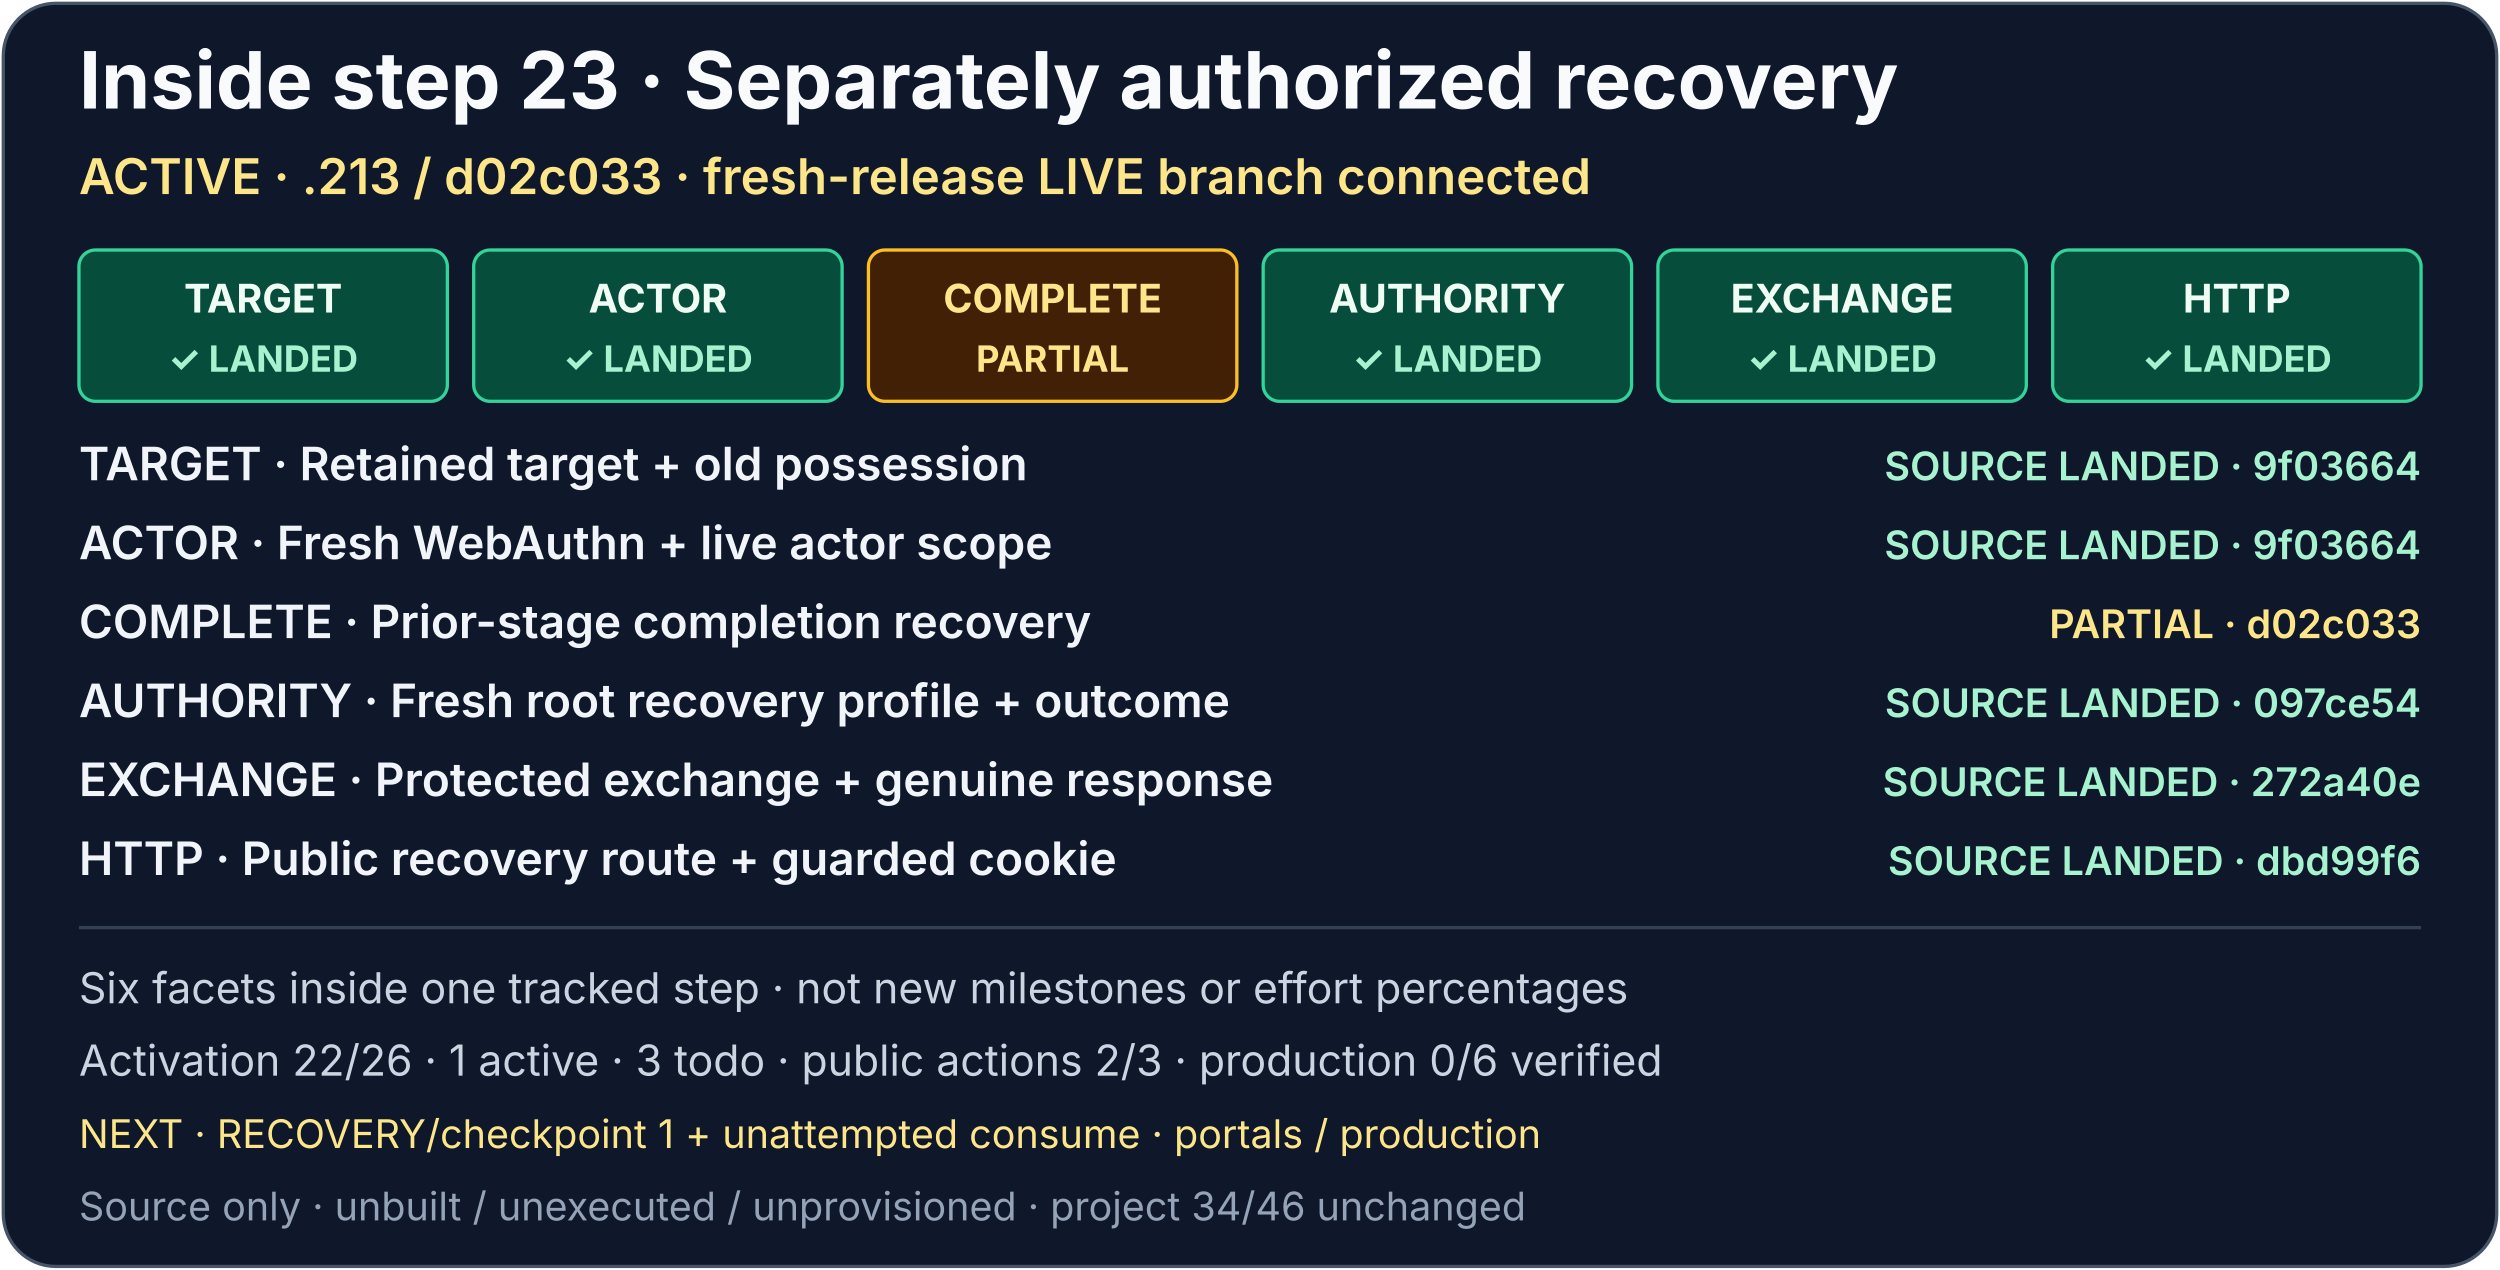
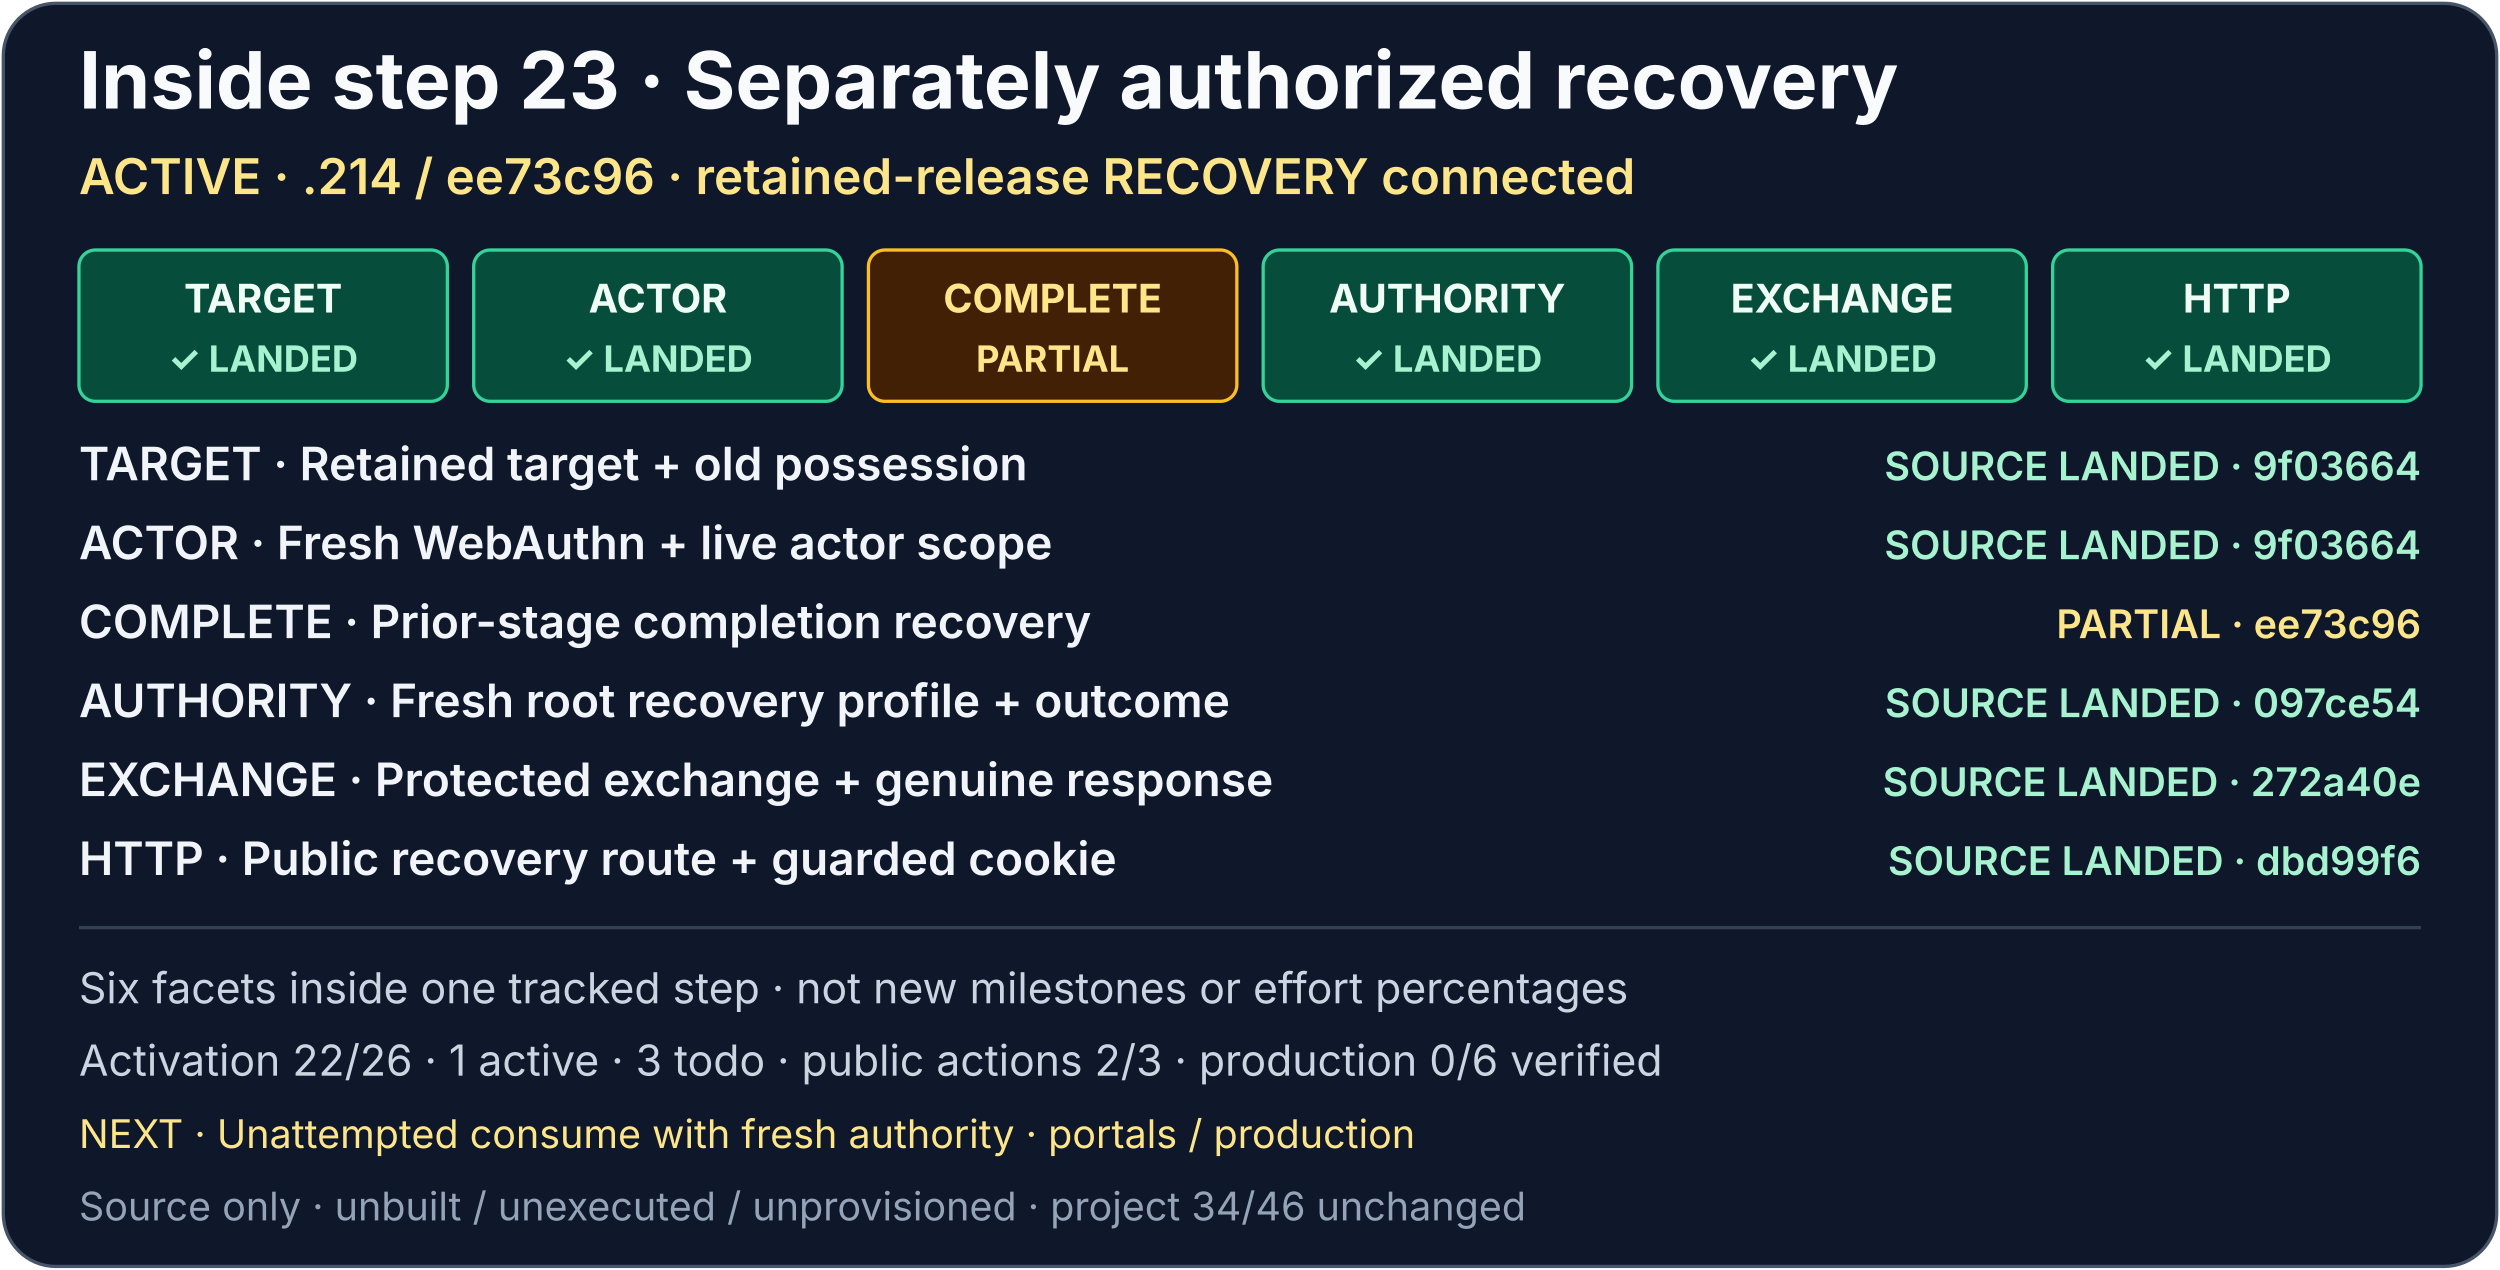
<svg xmlns="http://www.w3.org/2000/svg" width="760" height="386" viewBox="0 0 760 386" role="img" aria-labelledby="activation-recovery-title activation-recovery-description">
  <rect x="1" y="1" width="758" height="384" rx="16" fill="#0f172a" stroke="#475569" />
  <g font-family="system-ui, -apple-system, Segoe UI, sans-serif">
    <text x="24" y="33" fill="#f8fafc" font-size="24" font-weight="700">Inside step 23 · Separately authorized recovery</text>
-     <text x="24" y="59" fill="#fde68a" font-size="15" font-weight="600">ACTIVE · .213 / d02c033 · fresh-release LIVE branch connected</text>
+     <text x="24" y="59" fill="#fde68a" font-size="15" font-weight="600">ACTIVE · .214 / ee73c96 · retained-release RECOVERY connected</text>
    <a href="../production-status.md#activation-recovery-detail">
      <g font-size="12" font-weight="700" text-anchor="middle">
        <g aria-label="TARGET: Retained target, old-token possession and bounded three-record selection; source-landed in 9f03664">
          <rect x="24" y="76" width="112" height="46" rx="5" fill="#064e3b" stroke="#34d399" />
          <text x="80" y="95" fill="#f0fdf4">TARGET</text>
          <text x="80" y="113" fill="#a7f3d0" font-size="11">✓ LANDED</text>
        </g>
        <g aria-label="ACTOR: Fresh WebAuthn, roles, trust, approval, options and live context; source-landed in 9f03664">
          <rect x="144" y="76" width="112" height="46" rx="5" fill="#064e3b" stroke="#34d399" />
          <text x="200" y="95" fill="#f0fdf4">ACTOR</text>
          <text x="200" y="113" fill="#a7f3d0" font-size="11">✓ LANDED</text>
        </g>
-         <g aria-label="COMPLETE: Prior-stage completion recovery; active and partial in d02c033; fresh release-purpose LIVE/checkpoint-zero first delivery, independent root grants, durable pre-issuer claim, current-auth and guarded cookie connected; reconciled RECOVERY/checkpoint-one continuation and unattempted consume remain open">
+         <g aria-label="COMPLETE: Prior-stage completion recovery; active and partial in ee73c96; separately authorized RECOVERY/checkpoint-one delivery after acknowledged completion, durable raw3 before admission, claimed issuer and protected dispatch, one worker staging, current-auth and signed cookie connected; unattempted consume remains open">
          <rect x="264" y="76" width="112" height="46" rx="5" fill="#422006" stroke="#fbbf24" />
          <text x="320" y="95" fill="#fde68a">COMPLETE</text>
          <text x="320" y="113" fill="#fde68a" font-size="11">PARTIAL</text>
        </g>
        <g aria-label="AUTHORITY: Independent original admission, active-context staging and same-PID resources, privilege drop and worker continuation; source-landed in 097ce54; staging ACK is not readiness, durable-store proof or token delivery">
          <rect x="384" y="76" width="112" height="46" rx="5" fill="#064e3b" stroke="#34d399" />
          <text x="440" y="95" fill="#f0fdf4">AUTHORITY</text>
          <text x="440" y="113" fill="#a7f3d0" font-size="11">✓ LANDED</text>
        </g>
        <g aria-label="EXCHANGE: One durably claimed RECOVERY socket and genuine response verification; source-landed in 272a40e; public delivery is the separate HTTP facet">
          <rect x="504" y="76" width="112" height="46" rx="5" fill="#064e3b" stroke="#34d399" />
          <text x="560" y="95" fill="#f0fdf4">EXCHANGE</text>
          <text x="560" y="113" fill="#a7f3d0" font-size="11">✓ LANDED</text>
        </g>
        <g aria-label="HTTP: Recovery route, fresh current-auth, normal cleanup and final signed cookie-send guard; source-landed in dbd99f6; no runtime delivery claim">
          <rect x="624" y="76" width="112" height="46" rx="5" fill="#064e3b" stroke="#34d399" />
          <text x="680" y="95" fill="#f0fdf4">HTTP</text>
          <text x="680" y="113" fill="#a7f3d0" font-size="11">✓ LANDED</text>
        </g>
      </g>
      <g font-size="14" font-weight="600" fill="#f1f5f9">
        <text x="24" y="146">TARGET · Retained target + old possession</text>
        <text x="24" y="170">ACTOR · Fresh WebAuthn + live actor scope</text>
        <text x="24" y="194">COMPLETE · Prior-stage completion recovery</text>
        <text x="24" y="218">AUTHORITY · Fresh root recovery profile + outcome</text>
        <text x="24" y="242">EXCHANGE · Protected exchange + genuine response</text>
        <text x="24" y="266">HTTP · Public recovery route + guarded cookie</text>
      </g>
      <g font-size="12" font-weight="600" text-anchor="end">
        <text x="736" y="146" fill="#a7f3d0">SOURCE LANDED · 9f03664</text>
        <text x="736" y="170" fill="#a7f3d0">SOURCE LANDED · 9f03664</text>
-         <text x="736" y="194" fill="#fde68a">PARTIAL · d02c033</text>
+         <text x="736" y="194" fill="#fde68a">PARTIAL · ee73c96</text>
        <text x="736" y="218" fill="#a7f3d0">SOURCE LANDED · 097ce54</text>
        <text x="736" y="242" fill="#a7f3d0">SOURCE LANDED · 272a40e</text>
        <text x="736" y="266" fill="#a7f3d0">SOURCE LANDED · dbd99f6</text>
      </g>
    </a>
    <path d="M24 282H736" stroke="#334155" />
    <text x="24" y="305" fill="#cbd5e1" font-size="13">Six facets inside one tracked step · not new milestones or effort percentages</text>
    <text x="24" y="327" fill="#cbd5e1" font-size="13">Activation 22/26 · 1 active · 3 todo · public actions 2/3 · production 0/6 verified</text>
-     <text x="24" y="349" fill="#fde68a" font-size="12">NEXT · RECOVERY/checkpoint 1 + unattempted consume · portals / production</text>
+     <text x="24" y="349" fill="#fde68a" font-size="12">NEXT · Unattempted consume with fresh authority · portals / production</text>
    <text x="24" y="371" fill="#94a3b8" font-size="12">Source only · unbuilt / unexecuted / unprovisioned · project 34/46 unchanged</text>
  </g>
</svg>
